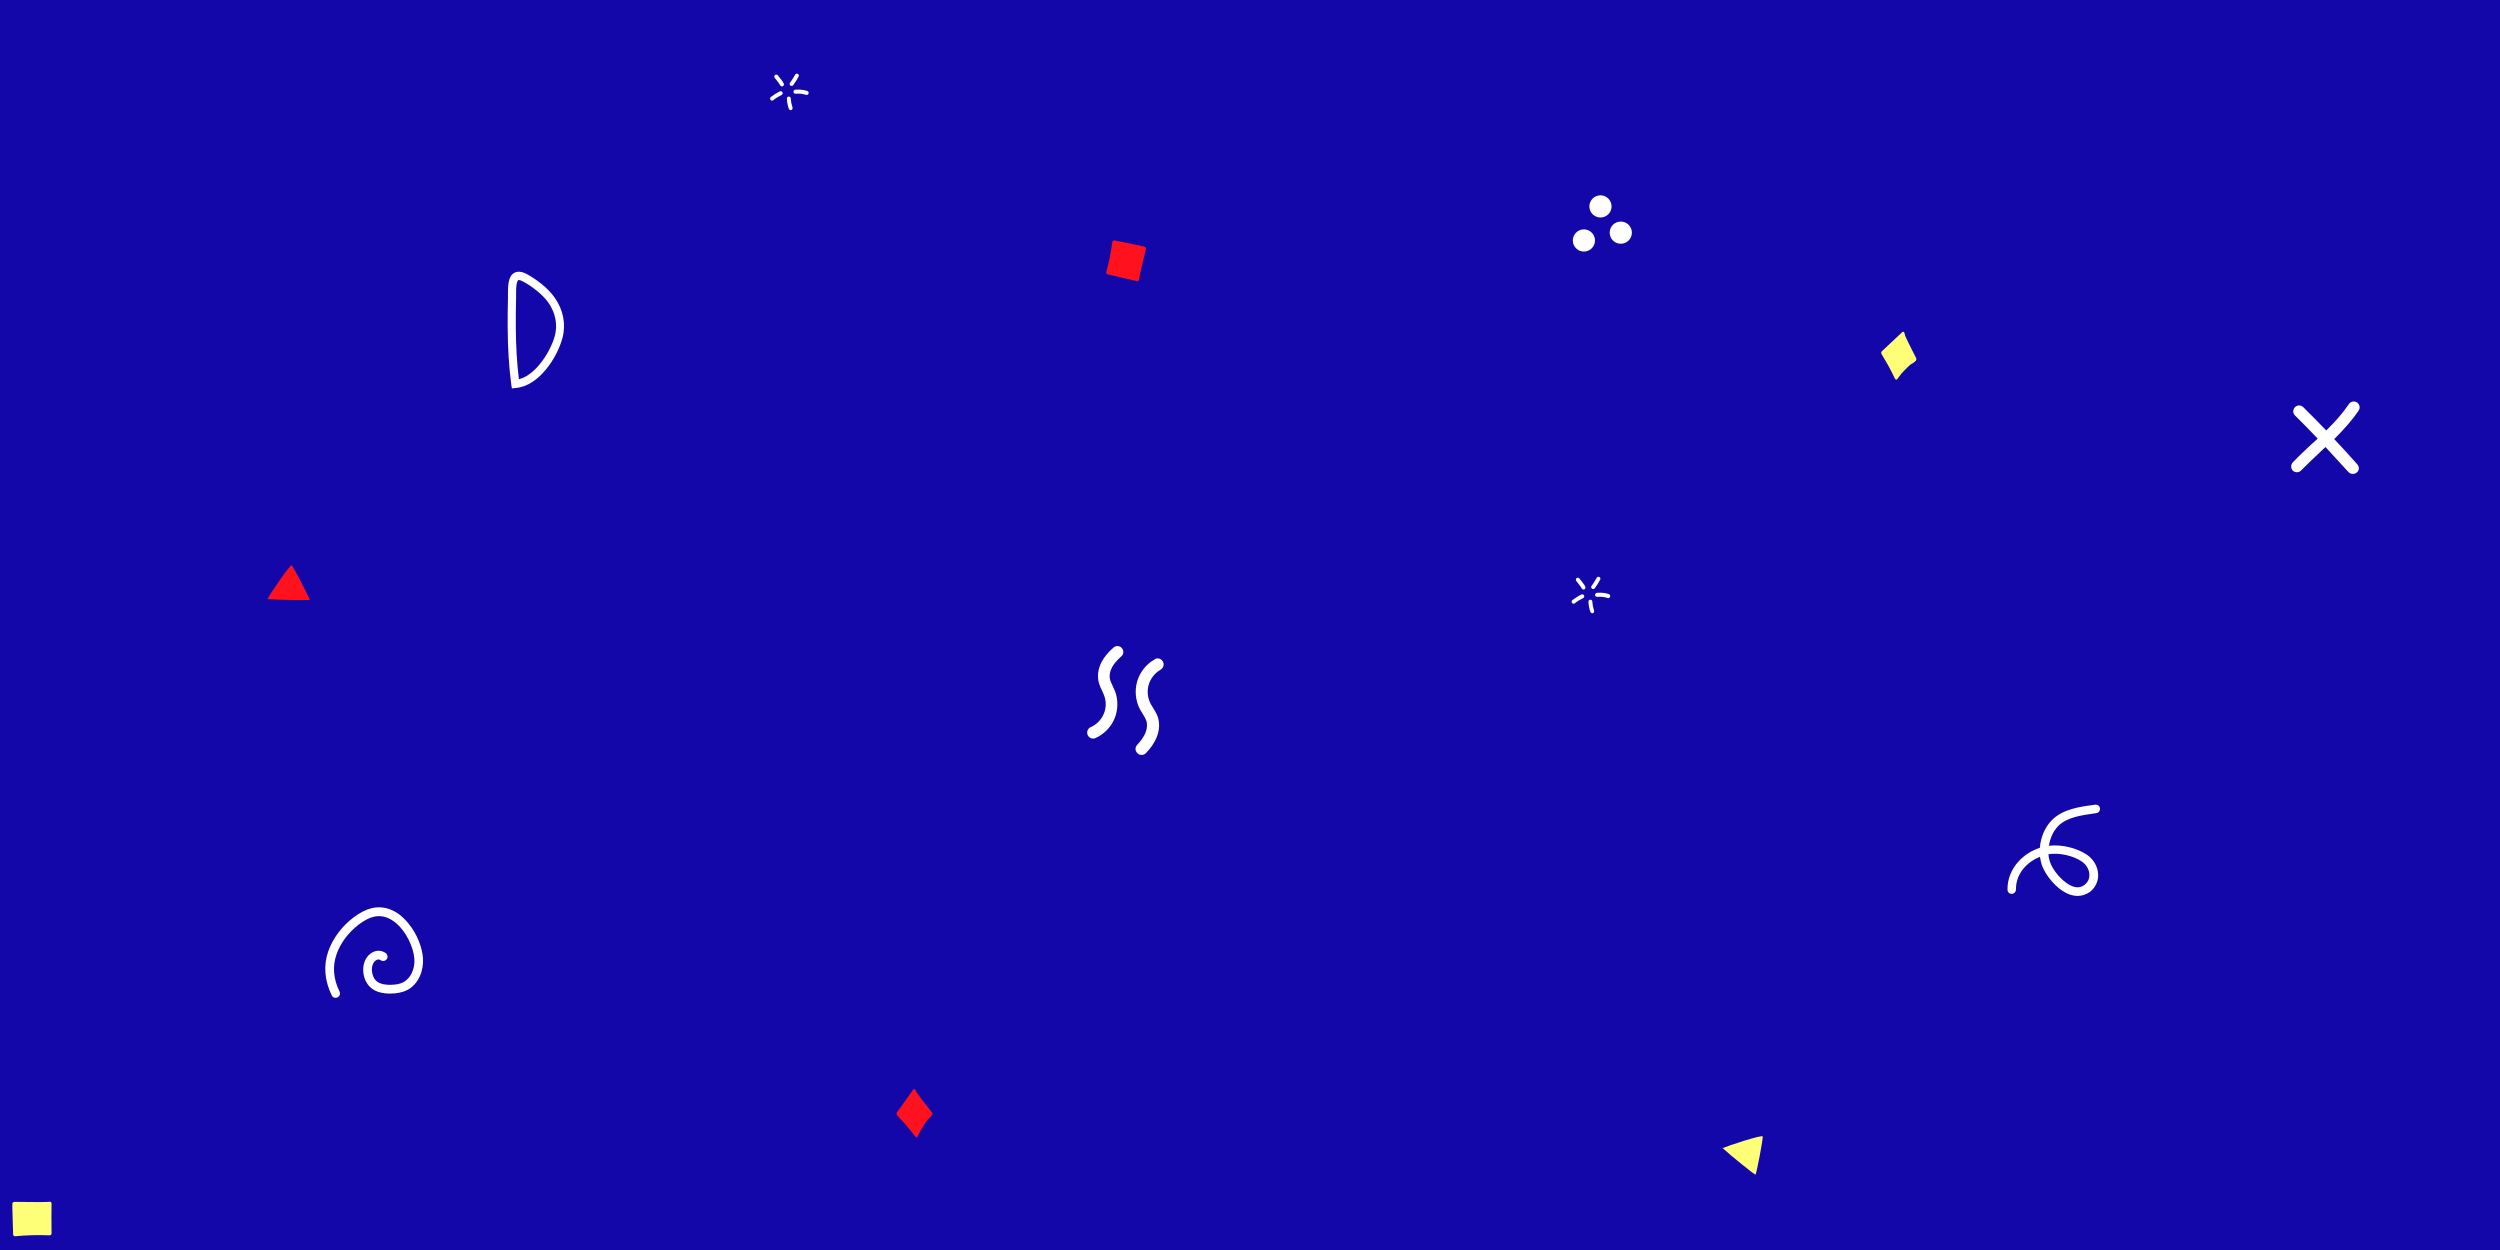
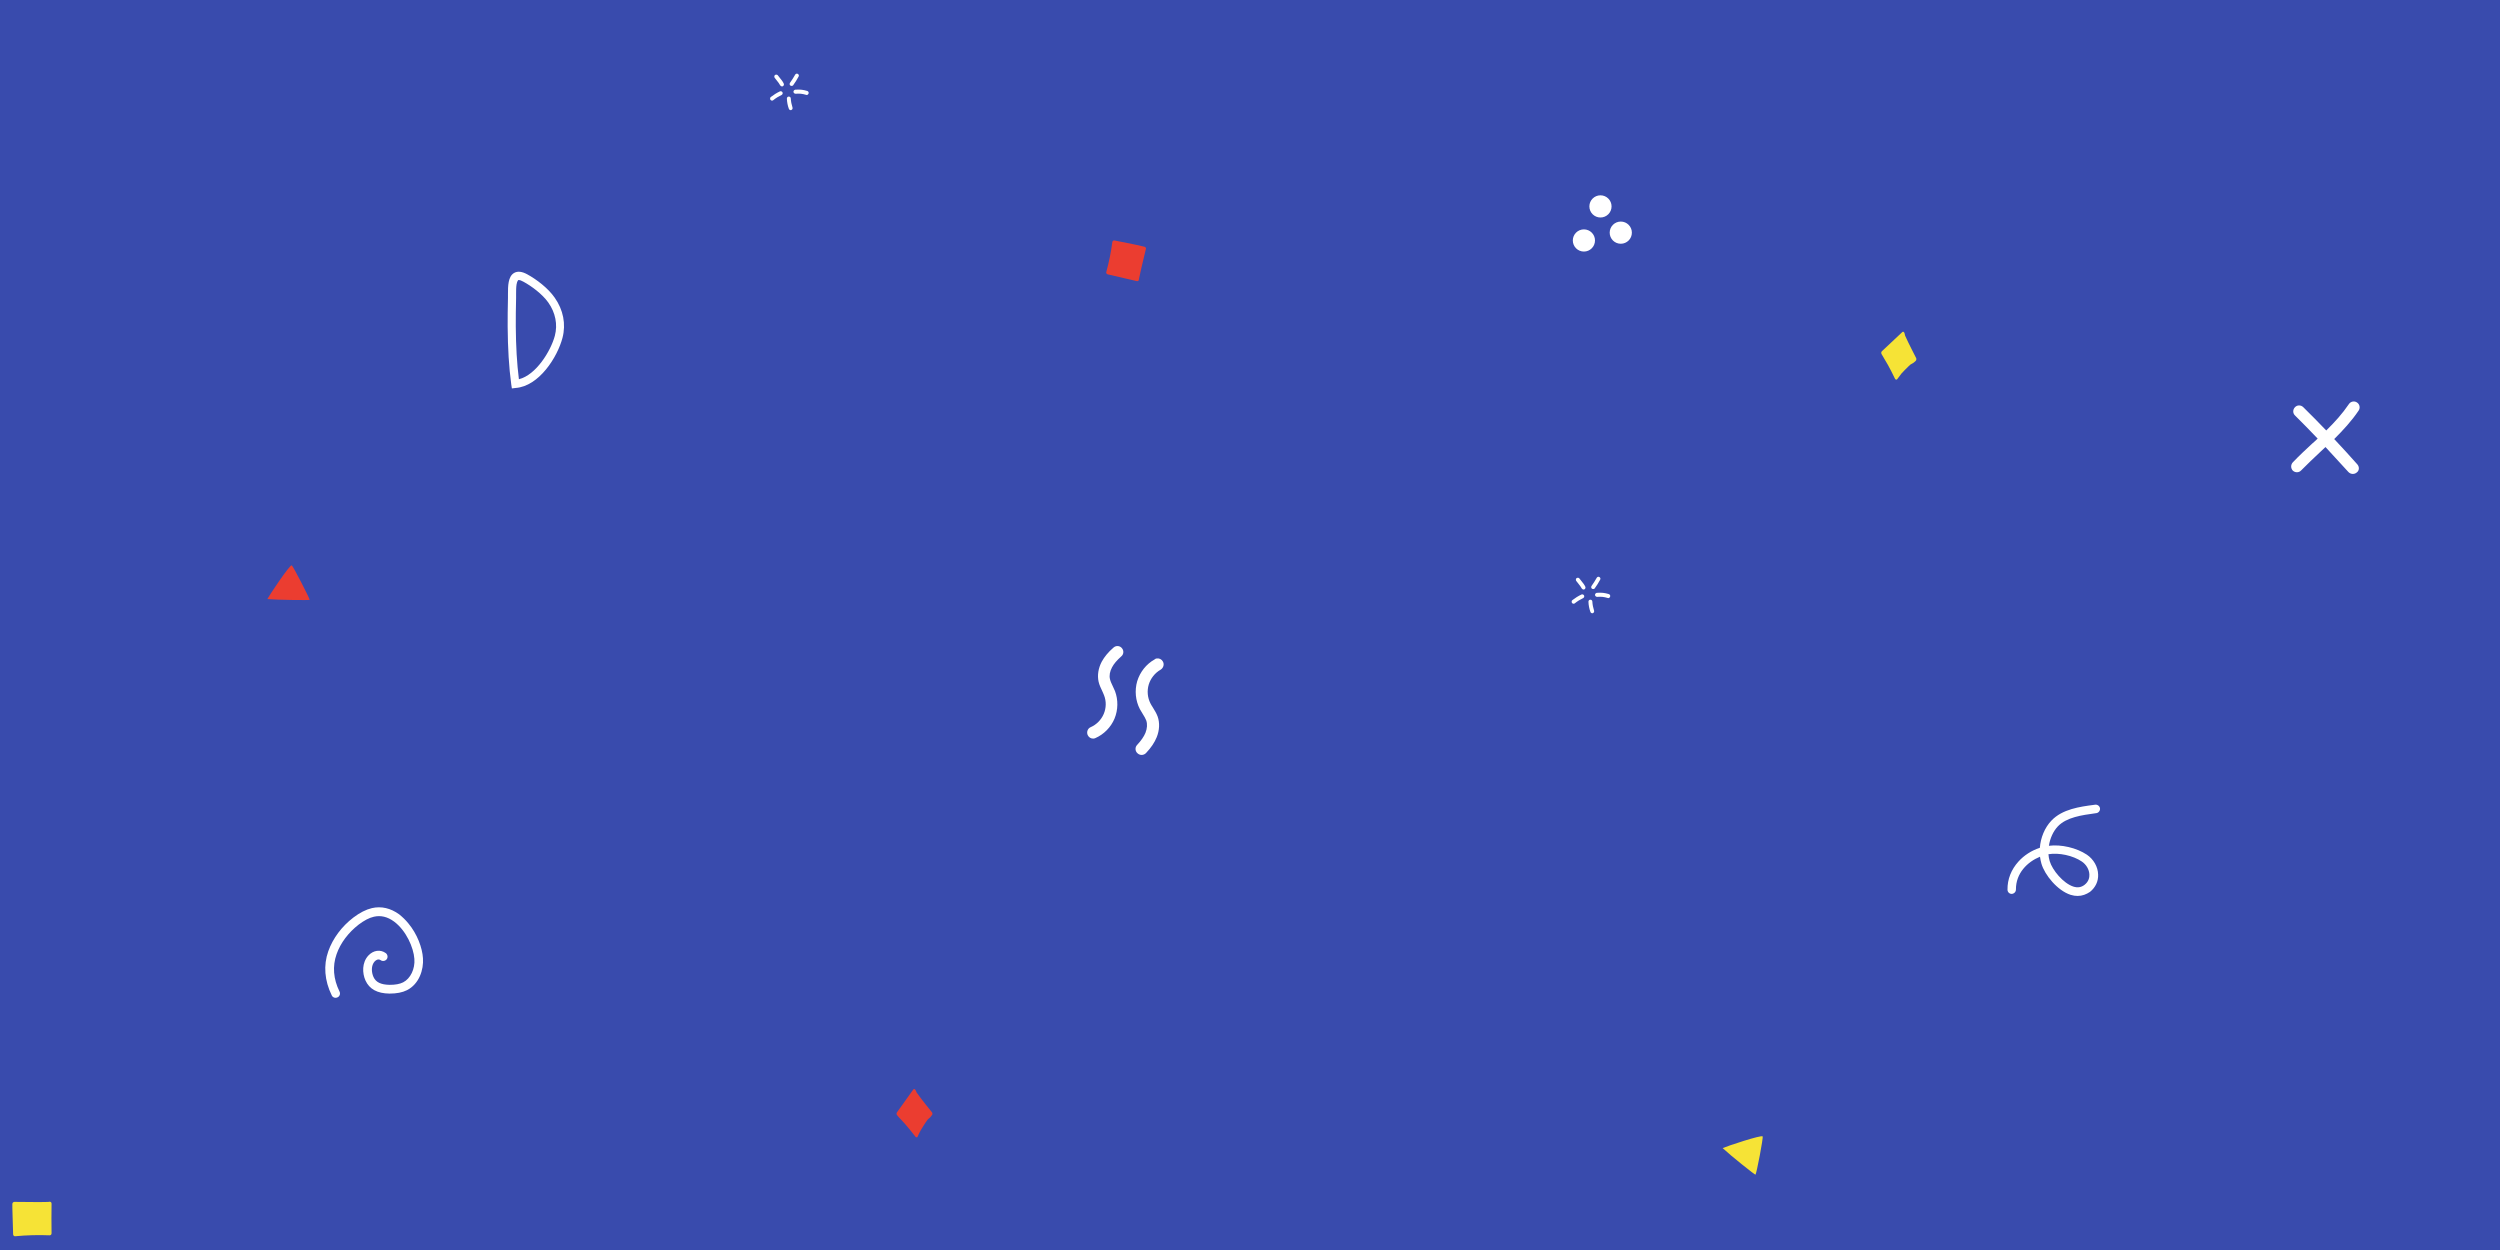
<svg xmlns="http://www.w3.org/2000/svg" width="657" height="328.5" viewBox="0 0 1600 800">
-   <rect fill="#1407aa" width="1600" height="800" />
-   <path fill="#FF7" d="M1102.5 734.8c2.5-1.2 24.8-8.6 25.6-7.5.5.7-3.9 23.8-4.6 24.5C1123.3 752.1 1107.5 739.5 1102.5 734.8zM1226.3 229.1c0-.1-4.9-9.4-7-14.2-.1-.3-.3-1.1-.4-1.6-.1-.4-.3-.7-.6-.9-.3-.2-.6-.1-.8.1l-13.1 12.3c0 0 0 0 0 0-.2.2-.3.5-.4.8 0 .3 0 .7.2 1 .1.1 1.4 2.5 2.1 3.6 2.4 3.7 6.5 12.1 6.5 12.2.2.3.4.5.7.6.3 0 .5-.1.7-.3 0 0 1.8-2.5 2.7-3.6 1.5-1.6 3-3.2 4.6-4.7 1.2-1.2 1.6-1.4 2.1-1.6.5-.3 1.1-.5 2.5-1.9C1226.5 230.4 1226.6 229.6 1226.3 229.1zM33 770.3C33 770.3 33 770.3 33 770.3c0-.7-.5-1.2-1.2-1.2-.1 0-.3 0-.4.1-1.6.2-14.3.1-22.2 0-.3 0-.6.1-.9.4-.2.2-.4.5-.4.9 0 .2 0 4.9.1 5.9l.4 13.6c0 .3.2.6.4.9.2.2.5.3.8.3 0 0 .1 0 .1 0 7.3-.7 14.7-.9 22-.6.3 0 .7-.1.9-.3.2-.2.4-.6.4-.9C32.9 783.3 32.9 776.2 33 770.3z" />
-   <path fill="#ff121e" d="M171.1 383.4c1.3-2.5 14.3-22 15.6-21.6.8.3 11.5 21.2 11.5 22.1C198.1 384.2 177.9 384 171.1 383.4zM596.4 711.8c-.1-.1-6.7-8.2-9.7-12.5-.2-.3-.5-1-.7-1.5-.2-.4-.4-.7-.7-.8-.3-.1-.6 0-.8.3L574 712c0 0 0 0 0 0-.2.2-.2.5-.2.9 0 .3.2.7.4.9.1.1 1.8 2.2 2.8 3.1 3.1 3.1 8.8 10.5 8.9 10.6.2.3.5.4.8.4.3 0 .5-.2.6-.5 0 0 1.2-2.8 2-4.1 1.1-1.9 2.3-3.7 3.5-5.5.9-1.4 1.3-1.7 1.7-2 .5-.4 1-.7 2.1-2.4C596.9 713.1 596.8 712.3 596.4 711.8zM727.5 179.9C727.5 179.9 727.5 179.9 727.5 179.9c.6.2 1.3-.2 1.4-.8 0-.1 0-.2 0-.4.2-1.4 2.8-12.6 4.5-19.5.1-.3 0-.6-.2-.8-.2-.3-.5-.4-.8-.5-.2 0-4.7-1.1-5.7-1.3l-13.4-2.7c-.3-.1-.7 0-.9.2-.2.2-.4.4-.5.6 0 0 0 .1 0 .1-.8 6.5-2.2 13.1-3.9 19.4-.1.3 0 .6.2.9.2.3.5.4.8.5C714.8 176.9 721.7 178.5 727.5 179.9zM728.5 178.1c-.1-.1-.2-.2-.4-.2C728.3 177.9 728.4 178 728.5 178.1z" />
+   <rect fill="#394bad" width="1600" height="800" />
+   <path fill="#f6e336" d="M1102.5 734.8c2.5-1.2 24.8-8.6 25.6-7.5.5.7-3.9 23.8-4.6 24.5C1123.3 752.1 1107.5 739.5 1102.5 734.8zM1226.3 229.1c0-.1-4.9-9.4-7-14.2-.1-.3-.3-1.1-.4-1.6-.1-.4-.3-.7-.6-.9-.3-.2-.6-.1-.8.1l-13.1 12.3c0 0 0 0 0 0-.2.2-.3.5-.4.8 0 .3 0 .7.2 1 .1.1 1.4 2.5 2.1 3.6 2.4 3.7 6.5 12.1 6.5 12.2.2.3.4.5.7.6.3 0 .5-.1.7-.3 0 0 1.8-2.5 2.7-3.6 1.5-1.6 3-3.2 4.6-4.7 1.2-1.2 1.6-1.4 2.1-1.6.5-.3 1.1-.5 2.5-1.9C1226.5 230.4 1226.6 229.6 1226.3 229.1zM33 770.3C33 770.3 33 770.3 33 770.3c0-.7-.5-1.2-1.2-1.2-.1 0-.3 0-.4.1-1.6.2-14.3.1-22.2 0-.3 0-.6.1-.9.4-.2.2-.4.5-.4.9 0 .2 0 4.9.1 5.9l.4 13.6c0 .3.2.6.4.9.2.2.5.3.8.3 0 0 .1 0 .1 0 7.3-.7 14.7-.9 22-.6.3 0 .7-.1.9-.3.2-.2.4-.6.4-.9C32.9 783.3 32.9 776.2 33 770.3z" />
+   <path fill="#eb3d30" d="M171.1 383.4c1.3-2.5 14.3-22 15.6-21.6.8.3 11.5 21.2 11.5 22.1C198.1 384.2 177.9 384 171.1 383.4zM596.4 711.8c-.1-.1-6.7-8.2-9.7-12.5-.2-.3-.5-1-.7-1.5-.2-.4-.4-.7-.7-.8-.3-.1-.6 0-.8.3L574 712c0 0 0 0 0 0-.2.2-.2.5-.2.9 0 .3.2.7.4.9.1.1 1.8 2.2 2.8 3.1 3.1 3.1 8.8 10.5 8.9 10.6.2.3.5.4.8.4.3 0 .5-.2.6-.5 0 0 1.2-2.8 2-4.1 1.1-1.9 2.3-3.7 3.5-5.5.9-1.4 1.3-1.7 1.7-2 .5-.4 1-.7 2.1-2.4C596.9 713.1 596.8 712.3 596.4 711.8zM727.5 179.9C727.5 179.9 727.5 179.9 727.5 179.9c.6.2 1.3-.2 1.4-.8 0-.1 0-.2 0-.4.2-1.4 2.8-12.6 4.5-19.5.1-.3 0-.6-.2-.8-.2-.3-.5-.4-.8-.5-.2 0-4.7-1.1-5.7-1.3l-13.4-2.7c-.3-.1-.7 0-.9.2-.2.2-.4.4-.5.6 0 0 0 .1 0 .1-.8 6.5-2.2 13.1-3.9 19.4-.1.3 0 .6.2.9.2.3.5.4.8.5C714.8 176.9 721.7 178.5 727.5 179.9zM728.5 178.1c-.1-.1-.2-.2-.4-.2C728.3 177.9 728.4 178 728.5 178.1z" />
  <g fill="#FFF">
    <path d="M699.6 472.7c-1.5 0-2.8-.8-3.5-2.3-.8-1.9 0-4.2 1.9-5 3.7-1.6 6.8-4.7 8.4-8.5 1.6-3.8 1.7-8.1.2-11.9-.3-.9-.8-1.8-1.2-2.8-.8-1.7-1.8-3.7-2.3-5.9-.9-4.1-.2-8.6 2-12.8 1.7-3.1 4.1-6.1 7.6-9.1 1.6-1.4 4-1.2 5.3.4 1.4 1.6 1.2 4-.4 5.3-2.8 2.5-4.7 4.7-5.9 7-1.4 2.6-1.9 5.3-1.3 7.6.3 1.4 1 2.8 1.7 4.3.5 1.1 1 2.2 1.5 3.3 2.1 5.6 2 12-.3 17.6-2.3 5.5-6.8 10.1-12.3 12.5C700.6 472.6 700.1 472.7 699.6 472.7zM740.4 421.4c1.5-.2 3 .5 3.8 1.9 1.1 1.8.4 4.2-1.4 5.3-3.7 2.1-6.4 5.6-7.6 9.5-1.2 4-.8 8.4 1.1 12.1.4.9 1 1.7 1.6 2.7 1 1.7 2.2 3.5 3 5.7 1.4 4 1.2 8.7-.6 13.2-1.4 3.4-3.5 6.6-6.8 10.1-1.5 1.6-3.9 1.7-5.5.2-1.6-1.4-1.7-3.9-.2-5.4 2.6-2.8 4.3-5.3 5.3-7.7 1.1-2.8 1.3-5.6.5-7.9-.5-1.3-1.3-2.7-2.2-4.1-.6-1-1.3-2.1-1.9-3.2-2.8-5.4-3.4-11.9-1.7-17.8 1.8-5.9 5.8-11 11.2-14C739.4 421.6 739.9 421.4 740.4 421.4zM261.3 590.9c5.7 6.8 9 15.7 9.4 22.4.5 7.3-2.4 16.4-10.2 20.4-3 1.5-6.7 2.2-11.2 2.2-7.9-.1-12.9-2.9-15.4-8.4-2.1-4.7-2.3-11.4 1.8-15.9 3.2-3.5 7.8-4.1 11.2-1.6 1.2.9 1.5 2.7.6 3.9-.9 1.2-2.7 1.5-3.9.6-1.8-1.3-3.6.6-3.8.8-2.4 2.6-2.1 7-.8 9.9 1.5 3.4 4.7 5 10.4 5.1 3.6 0 6.4-.5 8.6-1.6 4.7-2.4 7.7-8.6 7.2-15-.5-7.3-5.3-18.2-13-23.9-4.2-3.1-8.5-4.1-12.9-3.1-3.1.7-6.2 2.4-9.7 5-6.6 5.1-11.7 11.8-14.2 19-2.7 7.7-2.1 15.8 1.9 23.9.7 1.4.1 3.1-1.3 3.7-1.4.7-3.1.1-3.7-1.3-4.6-9.4-5.4-19.2-2.2-28.2 2.9-8.2 8.6-15.9 16.1-21.6 4.1-3.1 8-5.1 11.8-6 6-1.4 12 0 17.5 4C257.6 586.9 259.6 588.8 261.3 590.9z" />
    <circle cx="1013.7" cy="153.9" r="7.1" />
    <circle cx="1024.3" cy="132.1" r="7.1" />
    <circle cx="1037.3" cy="148.9" r="7.1" />
    <path d="M1508.7 297.2c-4.8-5.4-9.7-10.8-14.8-16.2 5.6-5.6 11.1-11.5 15.6-18.2 1.2-1.7.7-4.1-1-5.2-1.7-1.2-4.1-.7-5.2 1-4.2 6.2-9.1 11.6-14.5 16.9-4.8-5-9.7-10-14.7-14.9-1.5-1.5-3.9-1.5-5.3 0-1.5 1.5-1.5 3.9 0 5.3 4.9 4.8 9.7 9.8 14.5 14.8-1.1 1.1-2.3 2.2-3.5 3.2-4.1 3.8-8.4 7.8-12.4 12-1.4 1.5-1.4 3.8 0 5.3 0 0 0 0 0 0 1.5 1.4 3.9 1.4 5.3-.1 3.9-4 8.1-7.9 12.1-11.7 1.2-1.1 2.3-2.2 3.5-3.3 4.9 5.3 9.8 10.6 14.6 15.9.1.1.1.1.2.2 1.4 1.4 3.7 1.5 5.2.2C1510 301.2 1510.1 298.8 1508.7 297.2zM327.6 248.6l-.4-2.6c-1.5-11.1-2.2-23.2-2.3-37 0-5.5 0-11.5.2-18.5 0-.7 0-1.5 0-2.3 0-5 0-11.2 3.9-13.5 2.2-1.3 5.1-1 8.5.9 5.7 3.1 13.2 8.7 17.5 14.9 5.5 7.8 7.3 16.9 5 25.7-3.2 12.3-15 31-30 32.1L327.6 248.6zM332.1 179.2c-.2 0-.3 0-.4.1-.1.1-.7.5-1.1 2.7-.3 1.9-.3 4.2-.3 6.3 0 .8 0 1.7 0 2.4-.2 6.9-.2 12.8-.2 18.3.1 12.5.7 23.5 2 33.7 11-2.7 20.4-18.1 23-27.8 1.9-7.2.4-14.8-4.2-21.3l0 0C347 188.1 340 183 335 180.3 333.6 179.5 332.6 179.2 332.1 179.2zM516.3 60.8c-.1 0-.2 0-.4-.1-2.4-.7-4-.9-6.7-.7-.7 0-1.3-.5-1.4-1.2 0-.7.5-1.3 1.2-1.4 3.1-.2 4.9 0 7.6.8.7.2 1.1.9.9 1.6C517.3 60.4 516.8 60.8 516.3 60.8zM506.1 70.5c-.5 0-1-.3-1.2-.8-.8-2.1-1.2-4.3-1.3-6.6 0-.7.5-1.3 1.2-1.3.7 0 1.3.5 1.3 1.2.1 2 .5 3.9 1.1 5.8.2.7-.1 1.4-.8 1.6C506.4 70.5 506.2 70.5 506.1 70.5zM494.1 64.4c-.4 0-.8-.2-1-.5-.4-.6-.3-1.4.2-1.8 1.8-1.4 3.7-2.6 5.8-3.6.6-.3 1.4 0 1.7.6.3.6 0 1.4-.6 1.7-1.9.9-3.7 2-5.3 3.3C494.7 64.3 494.4 64.4 494.1 64.4zM500.5 55.3c-.5 0-.9-.3-1.2-.7-.5-1-1.2-1.9-2.4-3.4-.3-.4-.7-.9-1.1-1.4-.4-.6-.3-1.4.2-1.8.6-.4 1.4-.3 1.8.2.4.5.8 1 1.1 1.4 1.3 1.6 2.1 2.6 2.7 3.9.3.6 0 1.4-.6 1.7C500.9 55.3 500.7 55.3 500.5 55.3zM506.7 55c-.3 0-.5-.1-.8-.2-.6-.4-.7-1.2-.3-1.8 1.2-1.7 2.3-3.4 3.3-5.2.3-.6 1.1-.9 1.7-.5.6.3.9 1.1.5 1.7-1 1.9-2.2 3.8-3.5 5.6C507.4 54.8 507.1 55 506.7 55zM1029.3 382.8c-.1 0-.2 0-.4-.1-2.4-.7-4-.9-6.7-.7-.7 0-1.3-.5-1.4-1.2 0-.7.5-1.3 1.2-1.4 3.1-.2 4.9 0 7.6.8.7.2 1.1.9.9 1.6C1030.3 382.4 1029.8 382.8 1029.3 382.8zM1019.1 392.5c-.5 0-1-.3-1.2-.8-.8-2.1-1.2-4.3-1.3-6.6 0-.7.5-1.3 1.2-1.3.7 0 1.3.5 1.3 1.2.1 2 .5 3.9 1.1 5.8.2.7-.1 1.4-.8 1.6C1019.4 392.5 1019.2 392.5 1019.1 392.5zM1007.1 386.4c-.4 0-.8-.2-1-.5-.4-.6-.3-1.4.2-1.8 1.8-1.4 3.7-2.6 5.8-3.6.6-.3 1.4 0 1.7.6.3.6 0 1.4-.6 1.7-1.9.9-3.7 2-5.3 3.3C1007.7 386.3 1007.4 386.4 1007.1 386.4zM1013.5 377.3c-.5 0-.9-.3-1.2-.7-.5-1-1.2-1.9-2.4-3.4-.3-.4-.7-.9-1.1-1.4-.4-.6-.3-1.4.2-1.8.6-.4 1.4-.3 1.8.2.4.5.8 1 1.1 1.4 1.3 1.6 2.1 2.6 2.7 3.9.3.6 0 1.4-.6 1.7C1013.9 377.3 1013.7 377.3 1013.5 377.3zM1019.7 377c-.3 0-.5-.1-.8-.2-.6-.4-.7-1.2-.3-1.8 1.2-1.7 2.3-3.4 3.3-5.2.3-.6 1.1-.9 1.7-.5.6.3.9 1.1.5 1.7-1 1.9-2.2 3.8-3.5 5.6C1020.4 376.8 1020.1 377 1019.7 377zM1329.7 573.4c-1.4 0-2.9-.2-4.5-.7-8.4-2.7-16.6-12.7-18.7-20-.4-1.4-.7-2.9-.9-4.4-8.1 3.3-15.5 10.6-15.4 21 0 1.5-1.2 2.7-2.7 2.8 0 0 0 0 0 0-1.5 0-2.7-1.2-2.7-2.7-.1-6.7 2.4-12.9 7-18 3.6-4 8.4-7.1 13.7-8.8.5-6.5 3.1-12.9 7.4-17.4 7-7.4 18.2-8.9 27.3-10.1l.7-.1c1.5-.2 2.9.9 3.1 2.3.2 1.5-.9 2.9-2.3 3.1l-.7.1c-8.6 1.2-18.4 2.5-24 8.4-3 3.2-5 7.7-5.7 12.4 7.9-1 17.7 1.3 24.3 5.7 4.3 2.9 7.1 7.8 7.2 12.7.2 4.3-1.7 8.3-5.2 11.1C1335.2 572.4 1332.6 573.4 1329.7 573.4zM1311 546.7c.1 1.5.4 3 .8 4.4 1.7 5.8 8.7 14.2 15.1 16.3 2.8.9 5.1.5 7.2-1.1 2.7-2.1 3.2-4.8 3.1-6.6-.1-3.2-2-6.4-4.8-8.3C1326.7 547.5 1317.7 545.6 1311 546.7z" />
  </g>
</svg>
